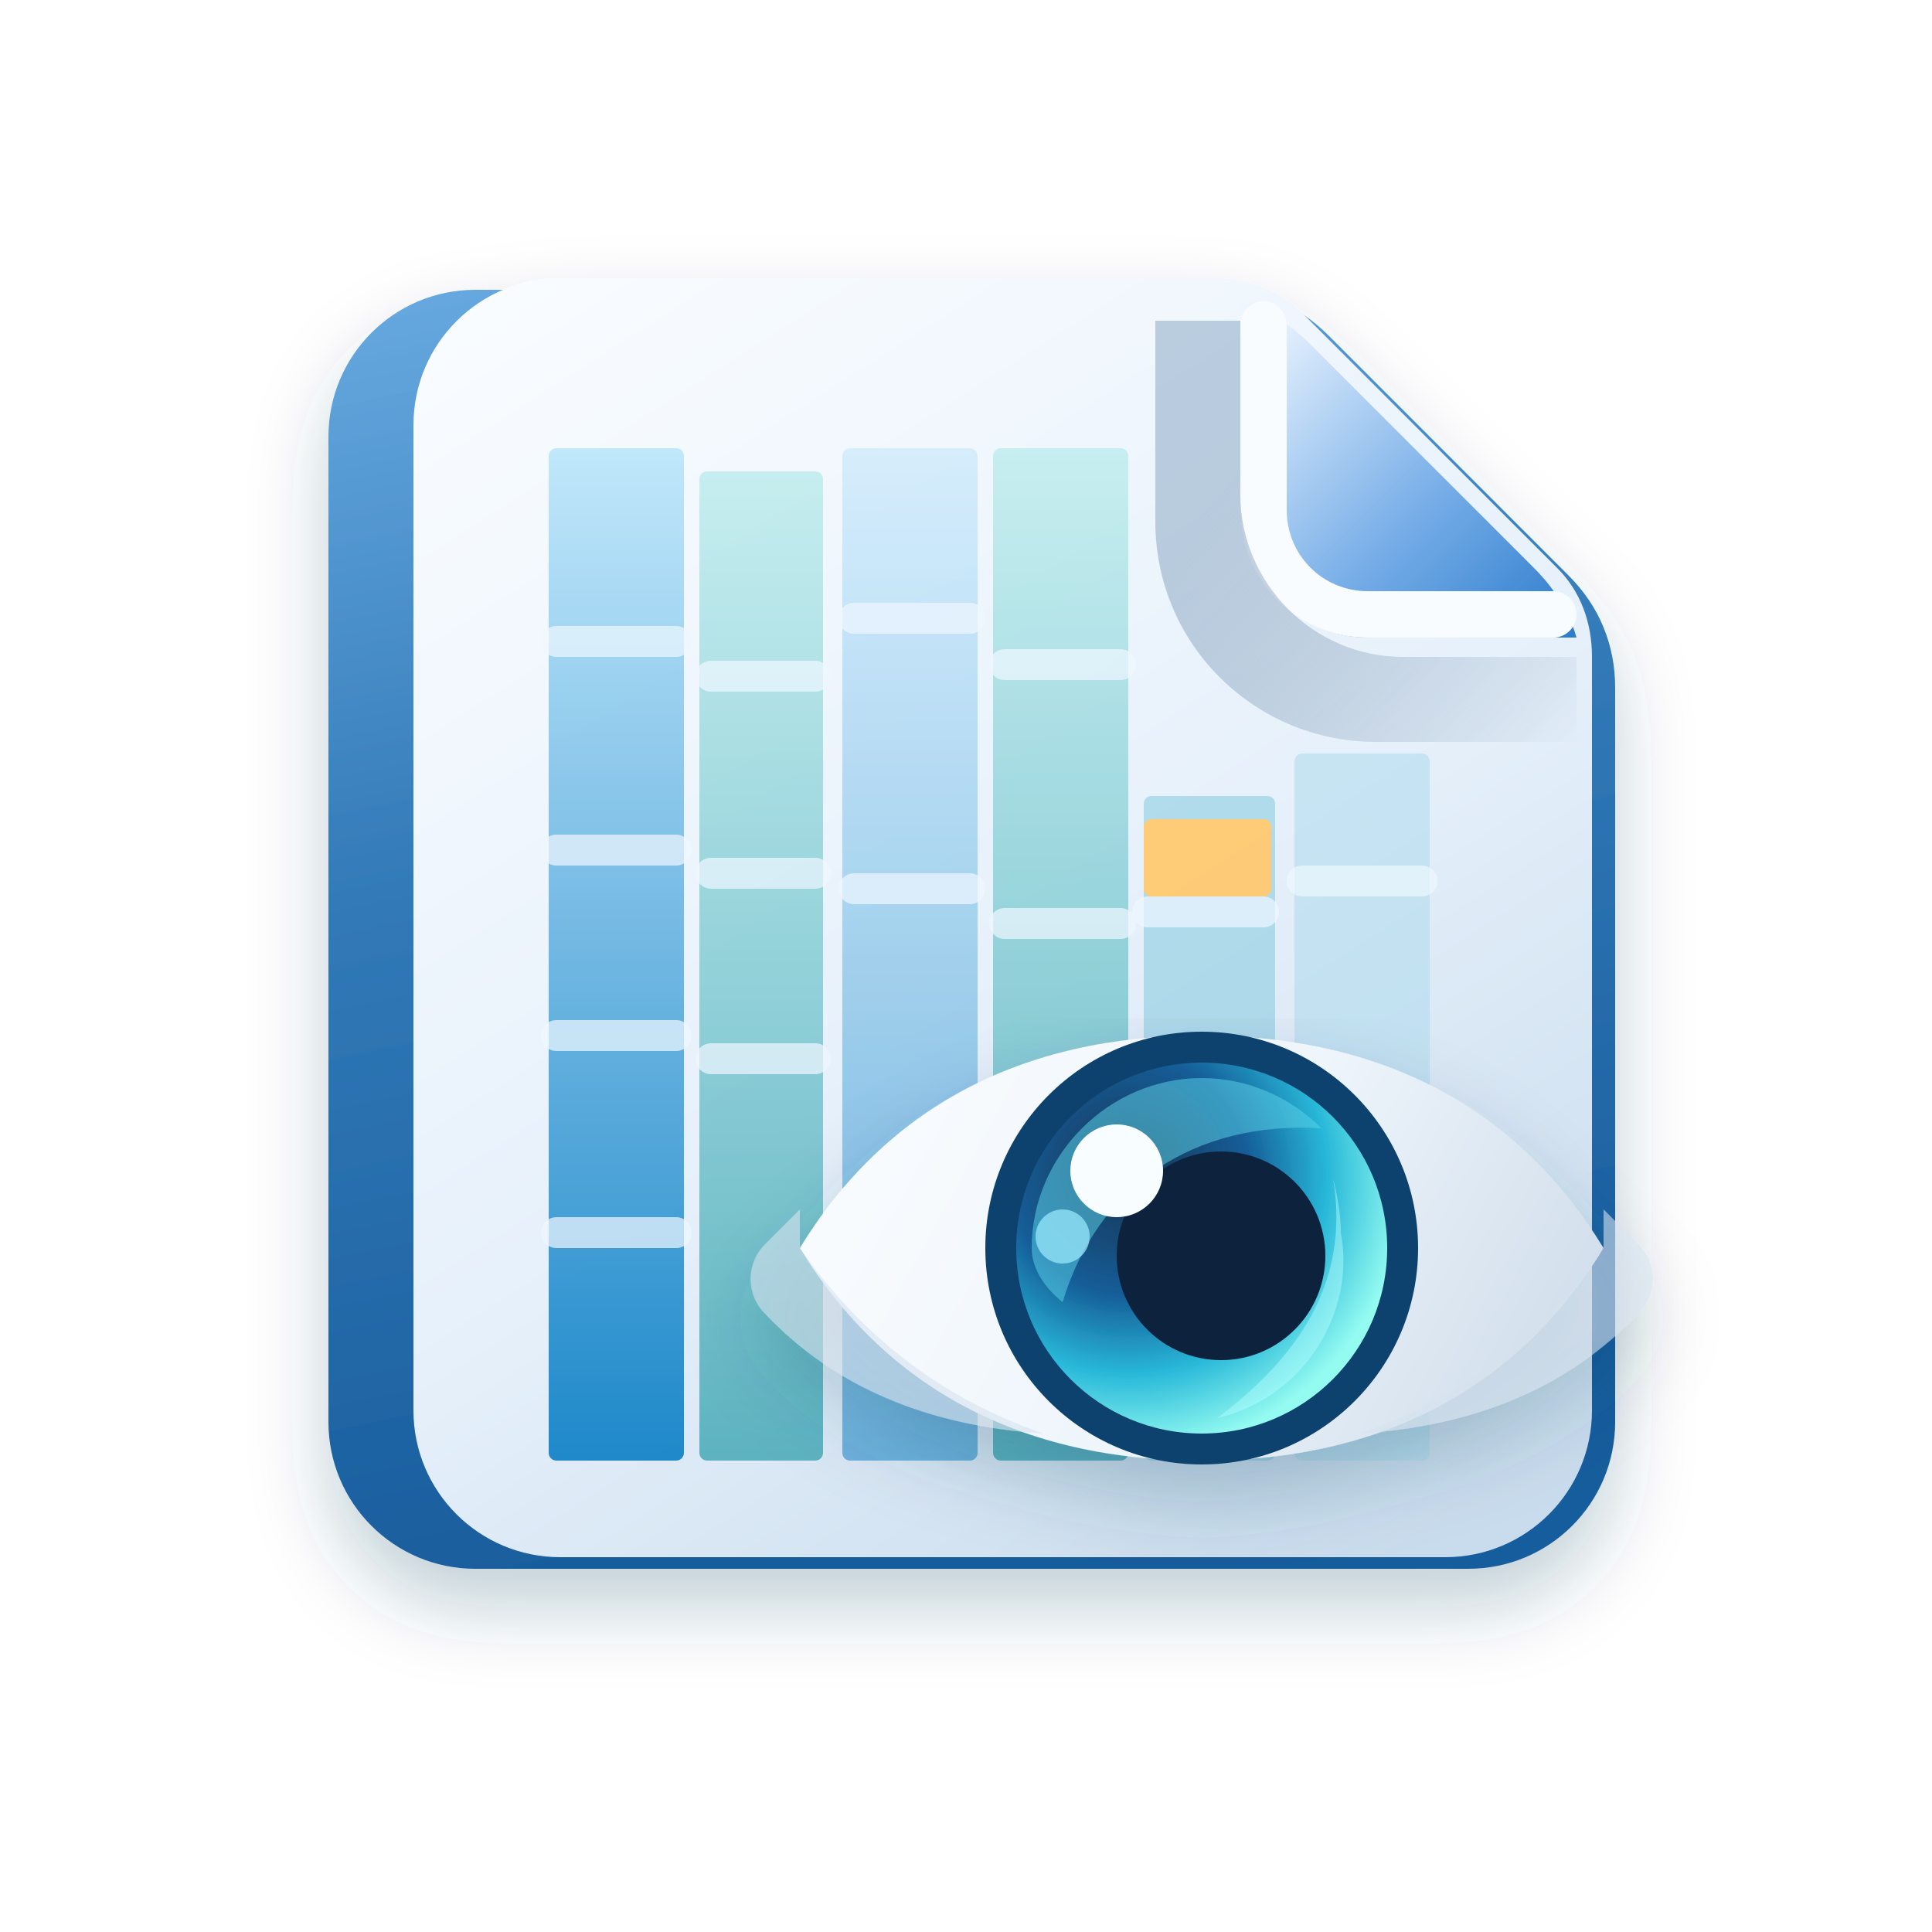
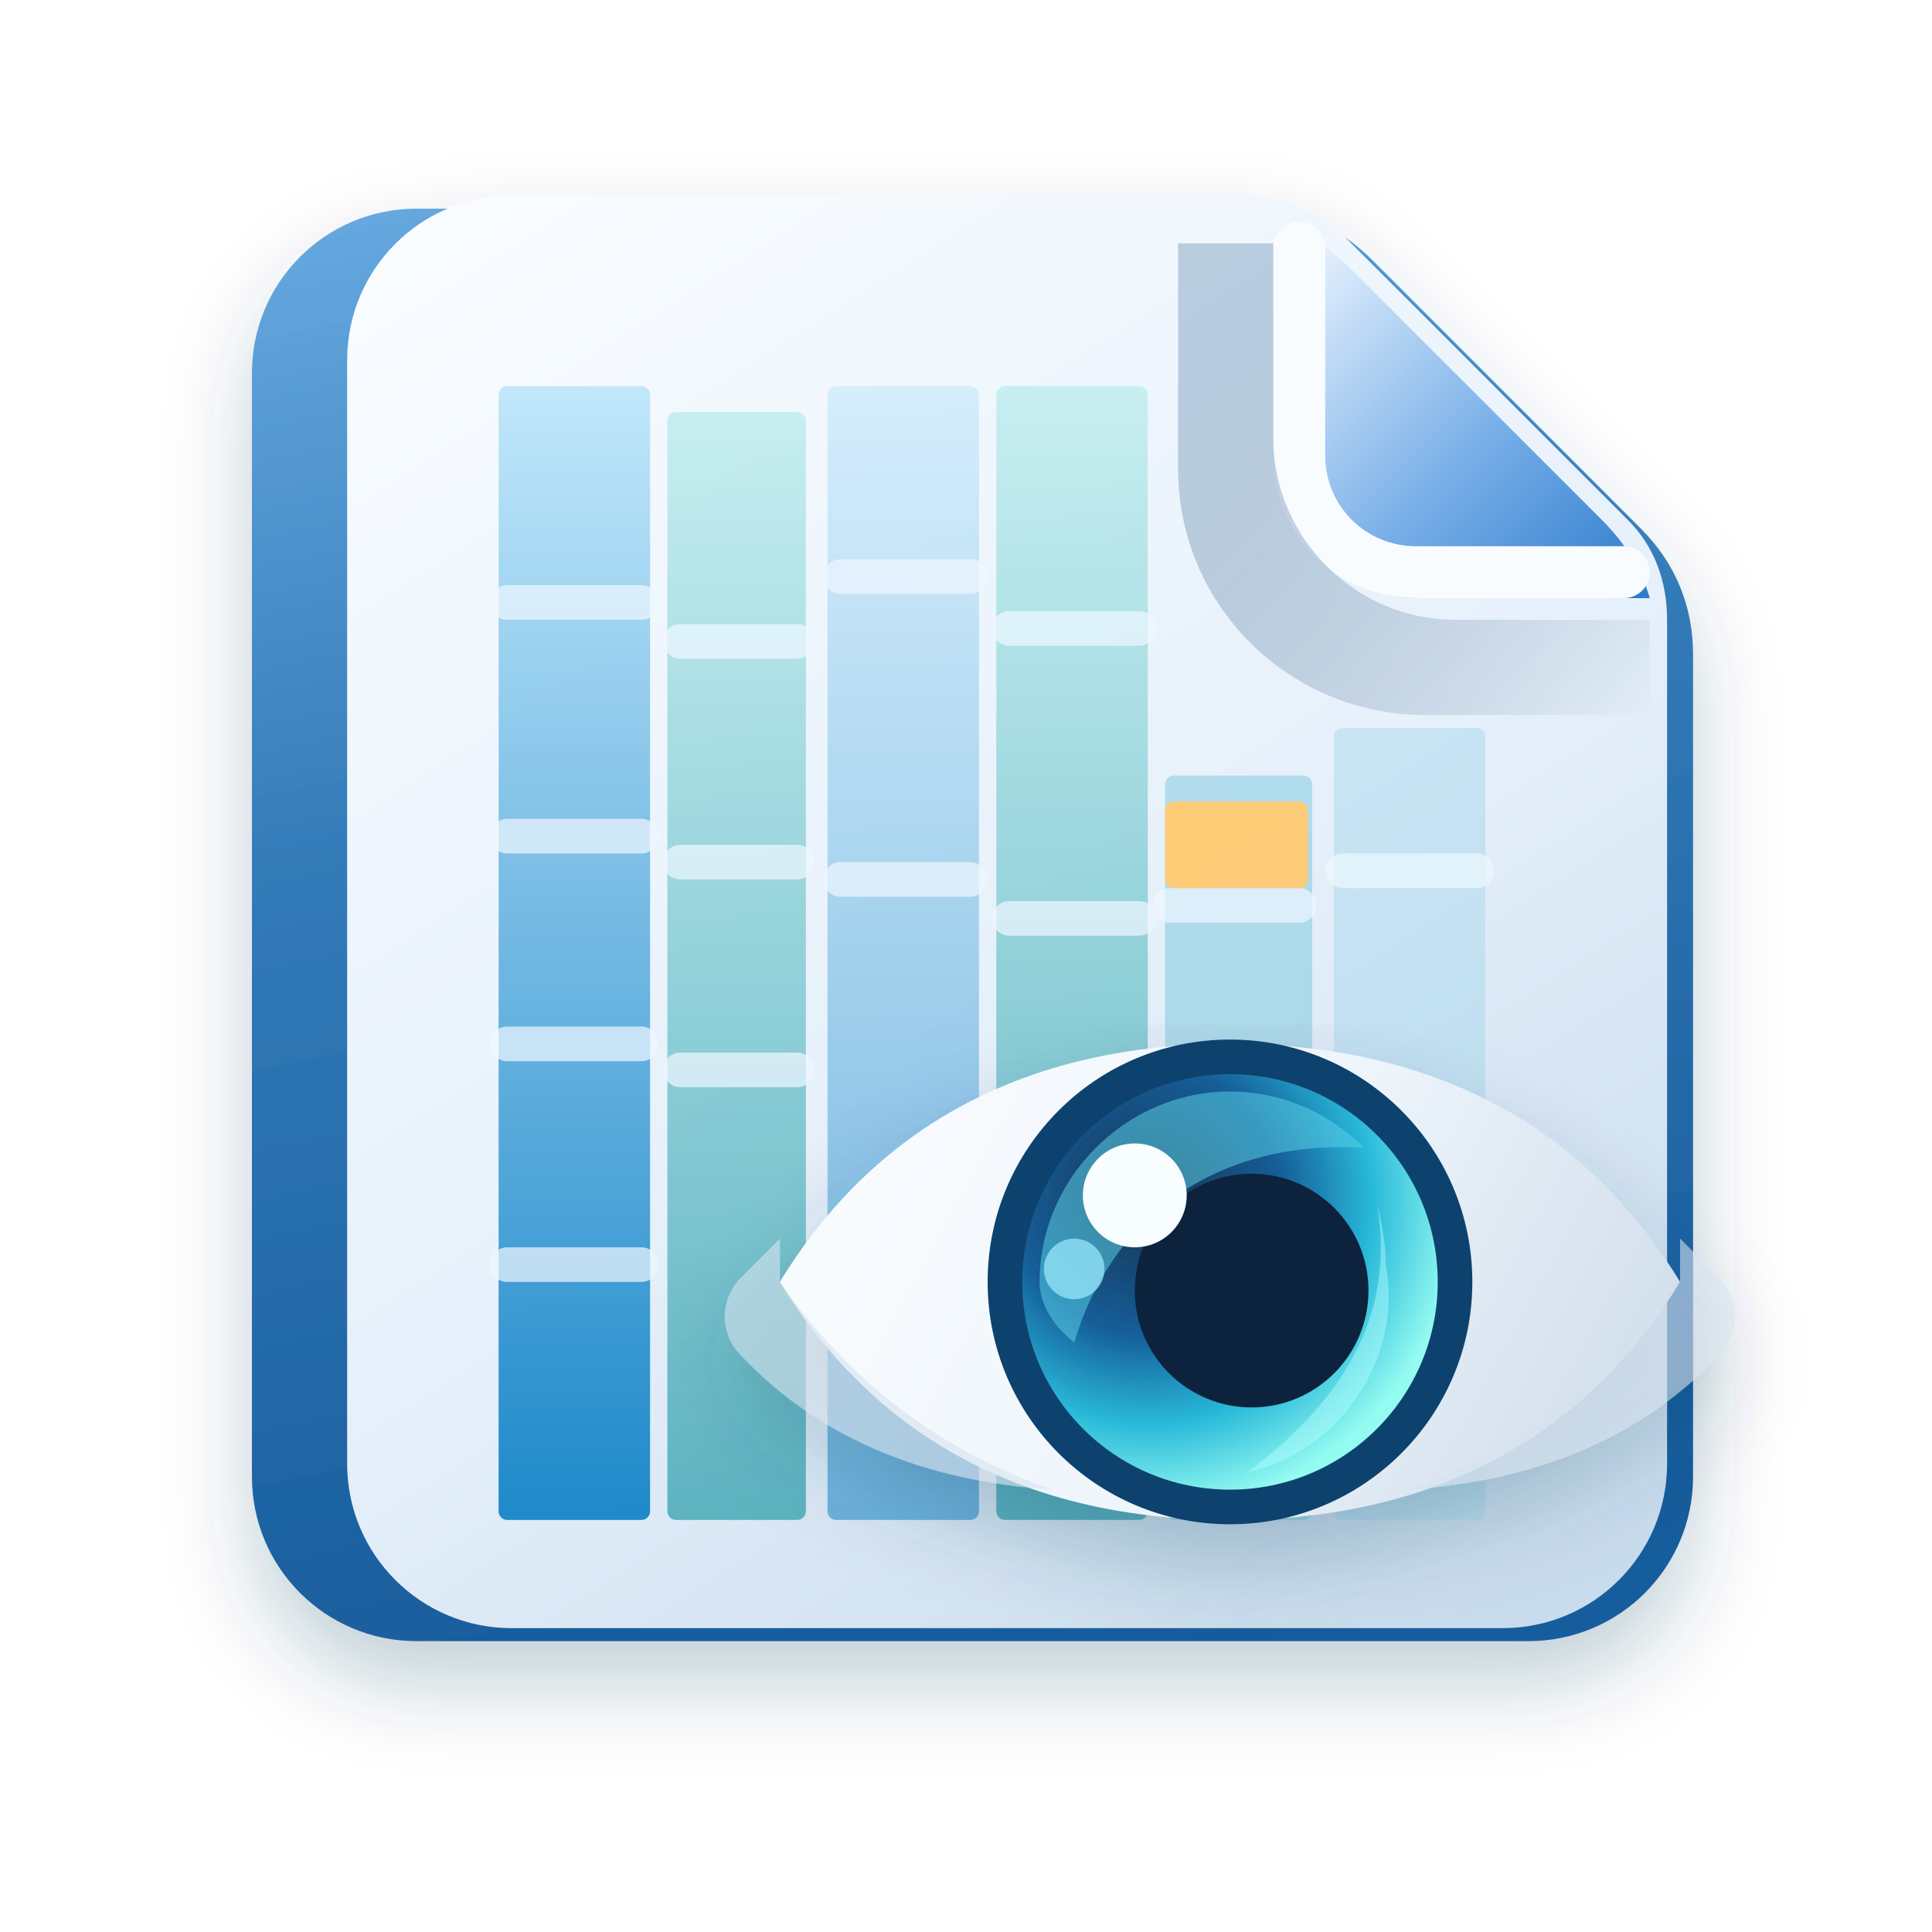
<svg xmlns="http://www.w3.org/2000/svg" viewBox="0 0 500 500" role="img" aria-labelledby="title desc">
  <defs>
    <linearGradient id="paper" x1="137" y1="68" x2="354" y2="408" gradientUnits="userSpaceOnUse">
      <stop offset="0" stop-color="#f9fcff" />
      <stop offset="0.54" stop-color="#e7f1fb" />
      <stop offset="1" stop-color="#c9dced" />
    </linearGradient>
    <linearGradient id="side" x1="89" y1="80" x2="156" y2="404" gradientUnits="userSpaceOnUse">
      <stop offset="0" stop-color="#66a8df" />
      <stop offset="0.45" stop-color="#327ab8" />
      <stop offset="1" stop-color="#195d9d" />
    </linearGradient>
    <linearGradient id="fold" x1="326" y1="82" x2="407" y2="163" gradientUnits="userSpaceOnUse">
      <stop offset="0" stop-color="#eef6ff" />
      <stop offset="0.58" stop-color="#74ace7" />
      <stop offset="1" stop-color="#2e7ccc" />
    </linearGradient>
    <linearGradient id="foldShade" x1="323" y1="119" x2="407" y2="193" gradientUnits="userSpaceOnUse">
      <stop offset="0" stop-color="#7899ba" stop-opacity="0.45" />
      <stop offset="1" stop-color="#123c64" stop-opacity="0" />
    </linearGradient>
    <linearGradient id="blueBar" x1="144" y1="114" x2="144" y2="380" gradientUnits="userSpaceOnUse">
      <stop offset="0" stop-color="#bfe6fb" />
      <stop offset="1" stop-color="#1182c6" />
    </linearGradient>
    <linearGradient id="cyanBar" x1="259" y1="111" x2="259" y2="377" gradientUnits="userSpaceOnUse">
      <stop offset="0" stop-color="#b7ecec" />
      <stop offset="1" stop-color="#239aa8" />
    </linearGradient>
    <radialGradient id="iris" cx="292" cy="304" r="72" gradientUnits="userSpaceOnUse">
      <stop offset="0" stop-color="#18334f" />
      <stop offset="0.43" stop-color="#155d98" />
      <stop offset="0.72" stop-color="#29b9d9" />
      <stop offset="1" stop-color="#94fbf1" />
    </radialGradient>
    <linearGradient id="eye" x1="208" y1="269" x2="412" y2="381" gradientUnits="userSpaceOnUse">
      <stop offset="0" stop-color="#fbfdff" />
      <stop offset="0.52" stop-color="#eef5fb" />
      <stop offset="1" stop-color="#cbd9e8" />
    </linearGradient>
    <filter id="softShadow" x="-15%" y="-12%" width="130%" height="135%" color-interpolation-filters="sRGB">
      <feDropShadow dx="0" dy="10" stdDeviation="10" flood-color="#153b5e" flood-opacity="0.24" />
    </filter>
  </defs>
-   <g filter="url(#softShadow)">
-     <path fill="url(#side)" d="M123 75h193c11 0 20 4 28 12l62 62c8 8 12 18 12 29v190c0 21-17 38-38 38H123c-21 0-38-17-38-38V113c0-21 17-38 38-38z" />
-     <path fill="url(#paper)" d="M145 72h170c8 0 16 3 22 9l66 66c6 6 9 14 9 23v195c0 21-17 38-38 38H145c-21 0-38-17-38-38V110c0-21 17-38 38-38z" />
-     <path fill="url(#fold)" d="M321 78v54c0 18 15 33 33 33h54c-2-7-6-13-11-18l-58-58c-5-5-11-9-18-11z" />
-     <path fill="none" stroke="#f9fcff" stroke-width="12" stroke-linecap="round" d="M327 84v48c0 15 12 27 27 27h48" />
-     <path fill="url(#foldShade)" d="M321 128c0 23 19 42 42 42h45v22h-52c-31 0-57-25-57-57V83h22v45z" />
-   </g>
-   <g opacity="0.94">
-     <rect x="142" y="116" width="35" height="262" rx="2" fill="url(#blueBar)" />
-     <rect x="181" y="122" width="32" height="256" rx="2" fill="url(#cyanBar)" opacity="0.72" />
-     <rect x="218" y="116" width="35" height="262" rx="2" fill="url(#blueBar)" opacity="0.58" />
-     <rect x="257" y="116" width="35" height="262" rx="2" fill="url(#cyanBar)" opacity="0.72" />
-     <rect x="296" y="206" width="34" height="172" rx="2" fill="#7dc6dc" opacity="0.55" />
-     <rect x="335" y="195" width="35" height="183" rx="2" fill="#a8d9eb" opacity="0.54" />
-     <path stroke="#eef7ff" stroke-width="8" stroke-linecap="round" opacity="0.72" d="M144 166h31M144 220h31M144 268h31M144 319h31M184 175h27M184 226h27M184 274h27M221 160h30M221 230h30M260 172h30M260 239h30M297 236h30M337 228h31" />
-     <rect x="296" y="212" width="33" height="20" rx="2" fill="#ffc96e" />
-   </g>
-   <g filter="url(#softShadow)">
-     <path fill="url(#eye)" d="M207 323c22-36 57-55 104-55s82 19 104 55c-22 36-57 55-104 55s-82-19-104-55z" />
-     <circle cx="311" cy="323" r="56" fill="#0f426e" />
-     <circle cx="311" cy="323" r="48" fill="url(#iris)" />
-     <circle cx="316" cy="325" r="27" fill="#09243e" />
-     <path fill="#5bd3e9" fill-opacity="0.52" d="M267 323c0-24 20-44 44-44 12 0 23 5 31 13-33-2-58 15-67 45-5-4-8-9-8-14z" />
-     <circle cx="289" cy="303" r="12" fill="#f8fdff" />
-     <circle cx="275" cy="320" r="7" fill="#9cecff" opacity="0.7" />
-     <path fill="#b7ffff" fill-opacity="0.45" d="M347 319c4 21-10 43-32 48 24-18 34-38 30-62 1 4 2 9 2 14z" />
-     <path fill="#d5e2ee" d="M207 323c16 23 37 39 63 48-30-2-54-12-72-31-5-5-5-13 0-18l9-9v10z" opacity="0.58" />
-     <path fill="#d5e2ee" d="M415 323c-16 23-37 39-63 48 30-2 54-12 72-31 5-5 5-13 0-18l-9-9v10z" opacity="0.58" />
+   <g transform="translate(-30 -30) scale(1.12)">
+     <g filter="url(#softShadow)">
+       <path fill="url(#side)" d="M123 75h193c11 0 20 4 28 12l62 62c8 8 12 18 12 29v190c0 21-17 38-38 38H123c-21 0-38-17-38-38V113c0-21 17-38 38-38z" />
+       <path fill="url(#paper)" d="M145 72h170c8 0 16 3 22 9l66 66c6 6 9 14 9 23v195c0 21-17 38-38 38H145c-21 0-38-17-38-38V110c0-21 17-38 38-38z" />
+       <path fill="url(#fold)" d="M321 78v54c0 18 15 33 33 33h54c-2-7-6-13-11-18l-58-58c-5-5-11-9-18-11z" />
+       <path fill="none" stroke="#f9fcff" stroke-width="12" stroke-linecap="round" d="M327 84v48c0 15 12 27 27 27h48" />
+       <path fill="url(#foldShade)" d="M321 128c0 23 19 42 42 42h45v22h-52c-31 0-57-25-57-57V83h22v45z" />
+     </g>
+     <g opacity="0.94">
+       <rect x="142" y="116" width="35" height="262" rx="2" fill="url(#blueBar)" />
+       <rect x="181" y="122" width="32" height="256" rx="2" fill="url(#cyanBar)" opacity="0.72" />
+       <rect x="218" y="116" width="35" height="262" rx="2" fill="url(#blueBar)" opacity="0.58" />
+       <rect x="257" y="116" width="35" height="262" rx="2" fill="url(#cyanBar)" opacity="0.72" />
+       <rect x="296" y="206" width="34" height="172" rx="2" fill="#7dc6dc" opacity="0.55" />
+       <rect x="335" y="195" width="35" height="183" rx="2" fill="#a8d9eb" opacity="0.54" />
+       <path stroke="#eef7ff" stroke-width="8" stroke-linecap="round" opacity="0.72" d="M144 166h31M144 220h31M144 268h31M144 319h31M184 175h27M184 226h27M184 274h27M221 160h30M221 230h30M260 172h30M260 239h30M297 236h30M337 228h31" />
+       <rect x="296" y="212" width="33" height="20" rx="2" fill="#ffc96e" />
+     </g>
+     <g filter="url(#softShadow)">
+       <path fill="url(#eye)" d="M207 323c22-36 57-55 104-55s82 19 104 55c-22 36-57 55-104 55s-82-19-104-55z" />
+       <circle cx="311" cy="323" r="56" fill="#0f426e" />
+       <circle cx="311" cy="323" r="48" fill="url(#iris)" />
+       <circle cx="316" cy="325" r="27" fill="#09243e" />
+       <path fill="#5bd3e9" fill-opacity="0.52" d="M267 323c0-24 20-44 44-44 12 0 23 5 31 13-33-2-58 15-67 45-5-4-8-9-8-14z" />
+       <circle cx="289" cy="303" r="12" fill="#f8fdff" />
+       <circle cx="275" cy="320" r="7" fill="#9cecff" opacity="0.7" />
+       <path fill="#b7ffff" fill-opacity="0.45" d="M347 319c4 21-10 43-32 48 24-18 34-38 30-62 1 4 2 9 2 14z" />
+       <path fill="#d5e2ee" d="M207 323c16 23 37 39 63 48-30-2-54-12-72-31-5-5-5-13 0-18l9-9v10z" opacity="0.58" />
+       <path fill="#d5e2ee" d="M415 323c-16 23-37 39-63 48 30-2 54-12 72-31 5-5 5-13 0-18l-9-9v10z" opacity="0.58" />
+     </g>
  </g>
</svg>
